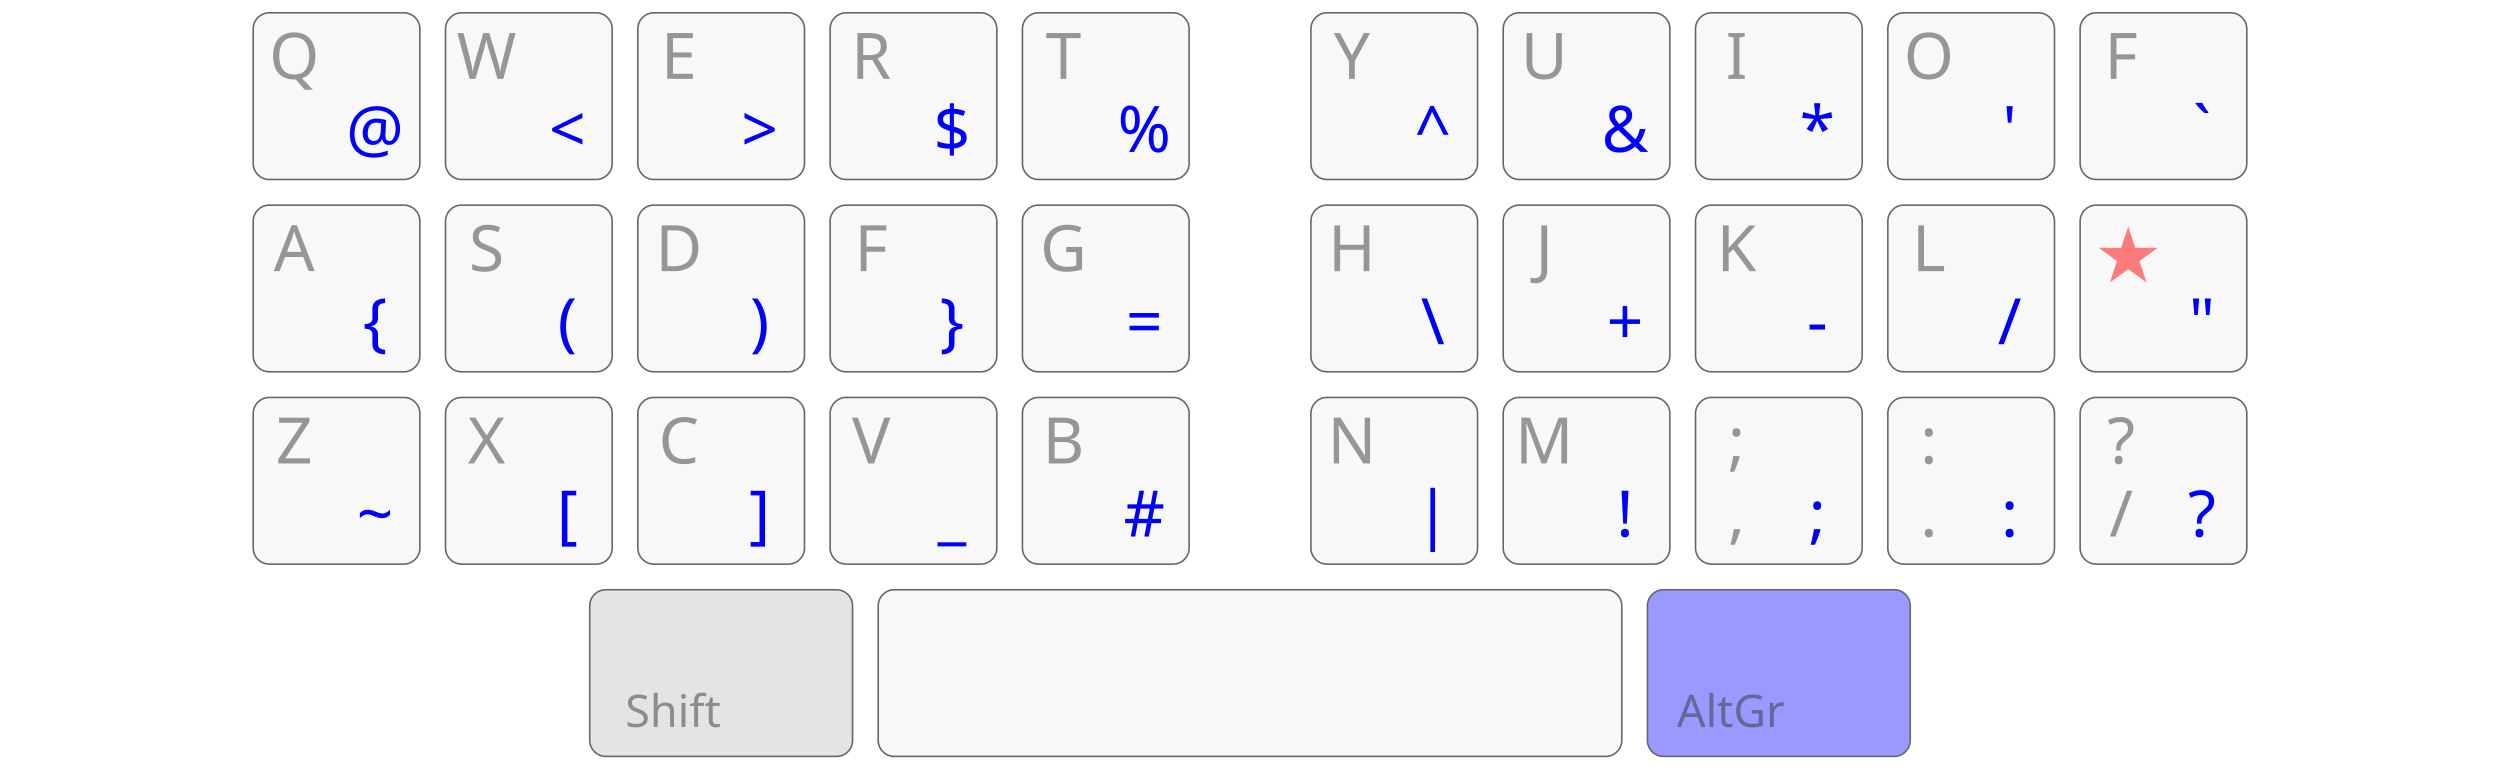
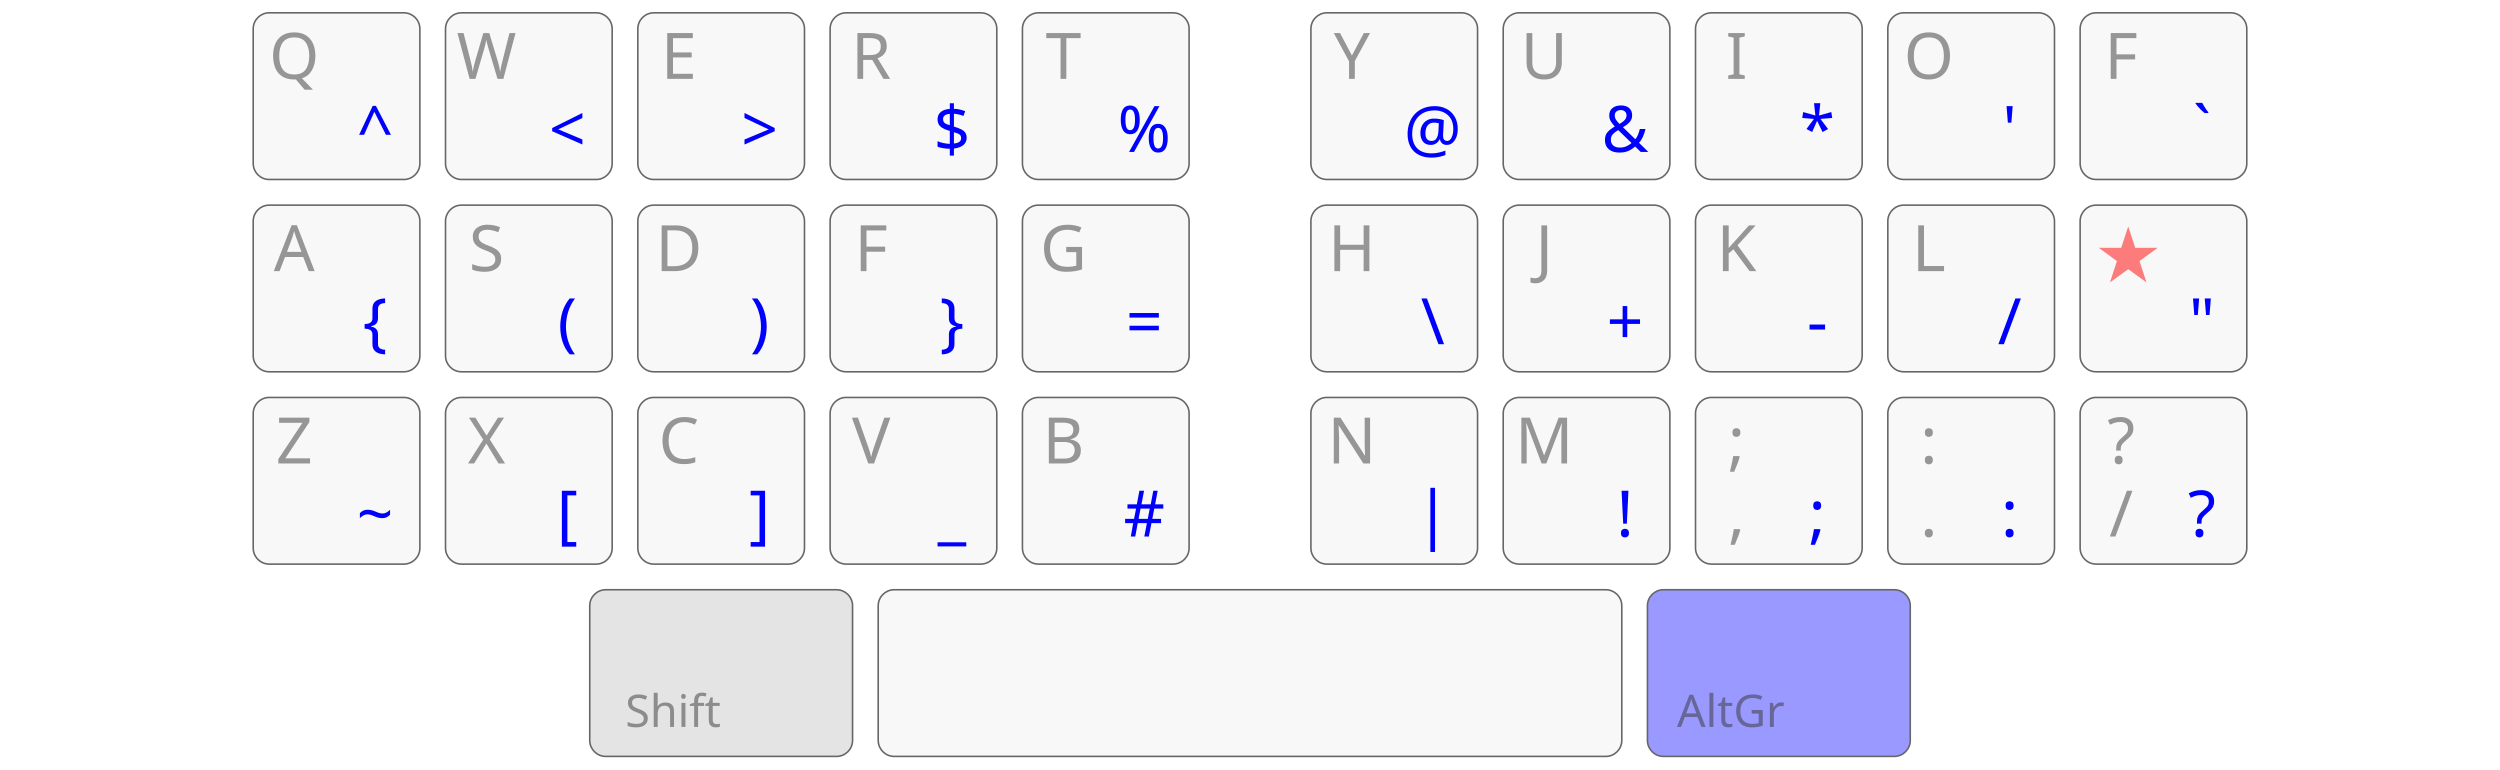
<svg xmlns="http://www.w3.org/2000/svg" viewBox="60 60 780 240">
  <style>
    rect, path {
      fill: #f8f8f8;
      stroke: #666;
      stroke-width: .5px;
    }
    text {
      fill: #333;
      font: normal 20px sans-serif;
      text-align: center;
      text-anchor: middle;
    }

    .specialKey text { font-size: 14px; }
    .specialKey rect { fill: #e4e4e4; }

    .deadKey {
      fill: red;
      opacity: 0.5;
      font-size: 24px;
      font-weight: bolder;
    }

    #row_AD { transform: translate(64px,  64px); }
    #row_AC { transform: translate(64px, 124px); }
    #row_AB { transform: translate(64px, 184px); }
    #row_AA { transform: translate(64px, 244px); }
    .left   { transform: translate(-15px, 0); }
    .right  { transform: translate(+15px, 0); }

    #altgr  rect { fill: #99f; }
    .level3      { fill: blue; }
    .layer  { font-size: 14px; }

    .layer, .level1, .level2 { opacity: 0.5; }

    @media (prefers-color-scheme: dark) {
      .specialKey rect { fill: #333; }
      rect, path       { fill: #444; }
      text             { fill: #bbb; }
      #altgr rect      { fill: #77d; }
      #altgr text      { fill: navy; }
      .deadKey         { fill: #f44; }
      .level3          { fill: #99f; }
    }
  </style>
  <g id="row_AD">
    <g class="left">
      <g transform="translate(90)">
        <rect width="52" height="52" rx="5" ry="5" />
        <text x="12.8" y="20.6" class="level2">Q</text>
-         <text x="38.0" y="43.4" class="level3">@</text>
+         <text x="38.0" y="43.4" class="level3">^</text>
      </g>
      <g transform="translate(150)">
        <rect width="52" height="52" rx="5" ry="5" />
        <text x="12.8" y="20.6" class="level2">W</text>
        <text x="38.0" y="43.4" class="level3">&lt;</text>
      </g>
      <g transform="translate(210)">
        <rect width="52" height="52" rx="5" ry="5" />
        <text x="12.8" y="20.6" class="level2">E</text>
        <text x="38.0" y="43.4" class="level3">&gt;</text>
      </g>
      <g transform="translate(270)">
        <rect width="52" height="52" rx="5" ry="5" />
        <text x="12.8" y="20.6" class="level2">R</text>
        <text x="38.0" y="43.4" class="level3">$</text>
      </g>
      <g transform="translate(330)">
        <rect width="52" height="52" rx="5" ry="5" />
        <text x="12.8" y="20.6" class="level2">T</text>
        <text x="38.0" y="43.4" class="level3">%</text>
      </g>
    </g>
    <g class="right">
      <g transform="translate(390)">
        <rect width="52" height="52" rx="5" ry="5" />
        <text x="12.8" y="20.6" class="level2">Y</text>
-         <text x="38.0" y="43.4" class="level3">^</text>
+         <text x="38.0" y="43.4" class="level3">@</text>
      </g>
      <g transform="translate(450)">
        <rect width="52" height="52" rx="5" ry="5" />
        <text x="12.8" y="20.6" class="level2">U</text>
        <text x="38.0" y="43.4" class="level3">&amp;</text>
      </g>
      <g transform="translate(510)">
        <rect width="52" height="52" rx="5" ry="5" />
        <text x="12.8" y="20.6" class="level2">I</text>
        <text x="38.0" y="43.4" class="level3">*</text>
      </g>
      <g transform="translate(570)">
        <rect width="52" height="52" rx="5" ry="5" />
        <text x="12.8" y="20.6" class="level2">O</text>
        <text x="38.0" y="43.4" class="level3">'</text>
      </g>
      <g transform="translate(630)">
        <rect width="52" height="52" rx="5" ry="5" />
        <text x="12.8" y="20.6" class="level2">F</text>
        <text x="38.0" y="43.4" class="level3">`</text>
      </g>
    </g>
  </g>
  <g id="row_AC">
    <g class="left">
      <g transform="translate(90)">
        <rect width="52" height="52" rx="5" ry="5" />
        <text x="12.8" y="20.6" class="level2">A</text>
        <text x="38.0" y="43.4" class="level3">{</text>
      </g>
      <g transform="translate(150)">
        <rect width="52" height="52" rx="5" ry="5" />
        <text x="12.8" y="20.6" class="level2">S</text>
        <text x="38.0" y="43.4" class="level3">(</text>
      </g>
      <g transform="translate(210)">
        <rect width="52" height="52" rx="5" ry="5" />
        <text x="12.8" y="20.6" class="level2">D</text>
        <text x="38.0" y="43.4" class="level3">)</text>
      </g>
      <g transform="translate(270)">
        <rect width="52" height="52" rx="5" ry="5" />
        <text x="12.8" y="20.6" class="level2">F</text>
        <text x="38.0" y="43.4" class="level3">}</text>
      </g>
      <g transform="translate(330)">
        <rect width="52" height="52" rx="5" ry="5" />
        <text x="12.8" y="20.6" class="level2">G</text>
        <text x="38.0" y="43.4" class="level3">=</text>
      </g>
    </g>
    <g class="right">
      <g transform="translate(390)">
        <rect width="52" height="52" rx="5" ry="5" />
        <text x="12.8" y="20.6" class="level2">H</text>
        <text x="38.0" y="43.4" class="level3">\</text>
      </g>
      <g transform="translate(450)">
        <rect width="52" height="52" rx="5" ry="5" />
        <text x="12.8" y="20.6" class="level2">J</text>
        <text x="38.0" y="43.4" class="level3">+</text>
      </g>
      <g transform="translate(510)">
        <rect width="52" height="52" rx="5" ry="5" />
        <text x="12.8" y="20.6" class="level2">K</text>
        <text x="38.0" y="43.4" class="level3">-</text>
      </g>
      <g transform="translate(570)">
        <rect width="52" height="52" rx="5" ry="5" />
        <text x="12.8" y="20.6" class="level2">L</text>
        <text x="38.0" y="43.4" class="level3">/</text>
      </g>
      <g transform="translate(630)">
        <rect width="52" height="52" rx="5" ry="5" />
        <text x="15.0" y="24.0" class="deadKey">★</text>
        <text x="38.0" y="43.4" class="level3">"</text>
      </g>
    </g>
  </g>
  <g id="row_AB">
    <g class="left">
      <g transform="translate(90)">
        <rect width="52" height="52" rx="5" ry="5" />
        <text x="12.8" y="20.6" class="level2">Z</text>
        <text x="38.0" y="43.4" class="level3">~</text>
      </g>
      <g transform="translate(150)">
        <rect width="52" height="52" rx="5" ry="5" />
        <text x="12.8" y="20.6" class="level2">X</text>
        <text x="38.0" y="43.4" class="level3">[</text>
      </g>
      <g transform="translate(210)">
        <rect width="52" height="52" rx="5" ry="5" />
        <text x="12.8" y="20.6" class="level2">C</text>
        <text x="38.0" y="43.4" class="level3">]</text>
      </g>
      <g transform="translate(270)">
        <rect width="52" height="52" rx="5" ry="5" />
        <text x="12.8" y="20.6" class="level2">V</text>
        <text x="38.0" y="43.4" class="level3">_</text>
      </g>
      <g transform="translate(330)">
        <rect width="52" height="52" rx="5" ry="5" />
        <text x="12.8" y="20.6" class="level2">B</text>
        <text x="38.0" y="43.4" class="level3">#</text>
      </g>
    </g>
    <g class="right">
      <g transform="translate(390)">
        <rect width="52" height="52" rx="5" ry="5" />
        <text x="12.8" y="20.6" class="level2">N</text>
        <text x="38.0" y="43.4" class="level3">|</text>
      </g>
      <g transform="translate(450)">
        <rect width="52" height="52" rx="5" ry="5" />
        <text x="12.8" y="20.6" class="level2">M</text>
        <text x="38.0" y="43.4" class="level3">!</text>
      </g>
      <g transform="translate(510)">
        <rect width="52" height="52" rx="5" ry="5" />
        <text x="12.8" y="43.4" class="level1">,</text>
        <text x="12.8" y="20.6" class="level2">;</text>
        <text x="38.0" y="43.4" class="level3">;</text>
      </g>
      <g transform="translate(570)">
        <rect width="52" height="52" rx="5" ry="5" />
        <text x="12.8" y="43.4" class="level1">.</text>
        <text x="12.8" y="20.6" class="level2">:</text>
        <text x="38.0" y="43.4" class="level3">:</text>
      </g>
      <g transform="translate(630)">
        <rect width="52" height="52" rx="5" ry="5" />
        <text x="12.8" y="43.4" class="level1">/</text>
        <text x="12.8" y="20.6" class="level2">?</text>
        <text x="38.0" y="43.4" class="level3">?</text>
      </g>
    </g>
  </g>
  <g id="row_AA">
    <g transform="translate(180)" class="specialKey">
      <rect width="82" height="52" rx="5" ry="5" />
      <text x="26" y="42.8" class="layer">Shift</text>
    </g>
    <g transform="translate(270)">
      <rect width="232" height="52" rx="5" ry="5" />
    </g>
    <g transform="translate(510)" class="specialKey" id="altgr">
      <rect width="82" height="52" rx="5" ry="5" />
      <text x="26" y="42.8" class="layer">AltGr</text>
    </g>
  </g>
</svg>
